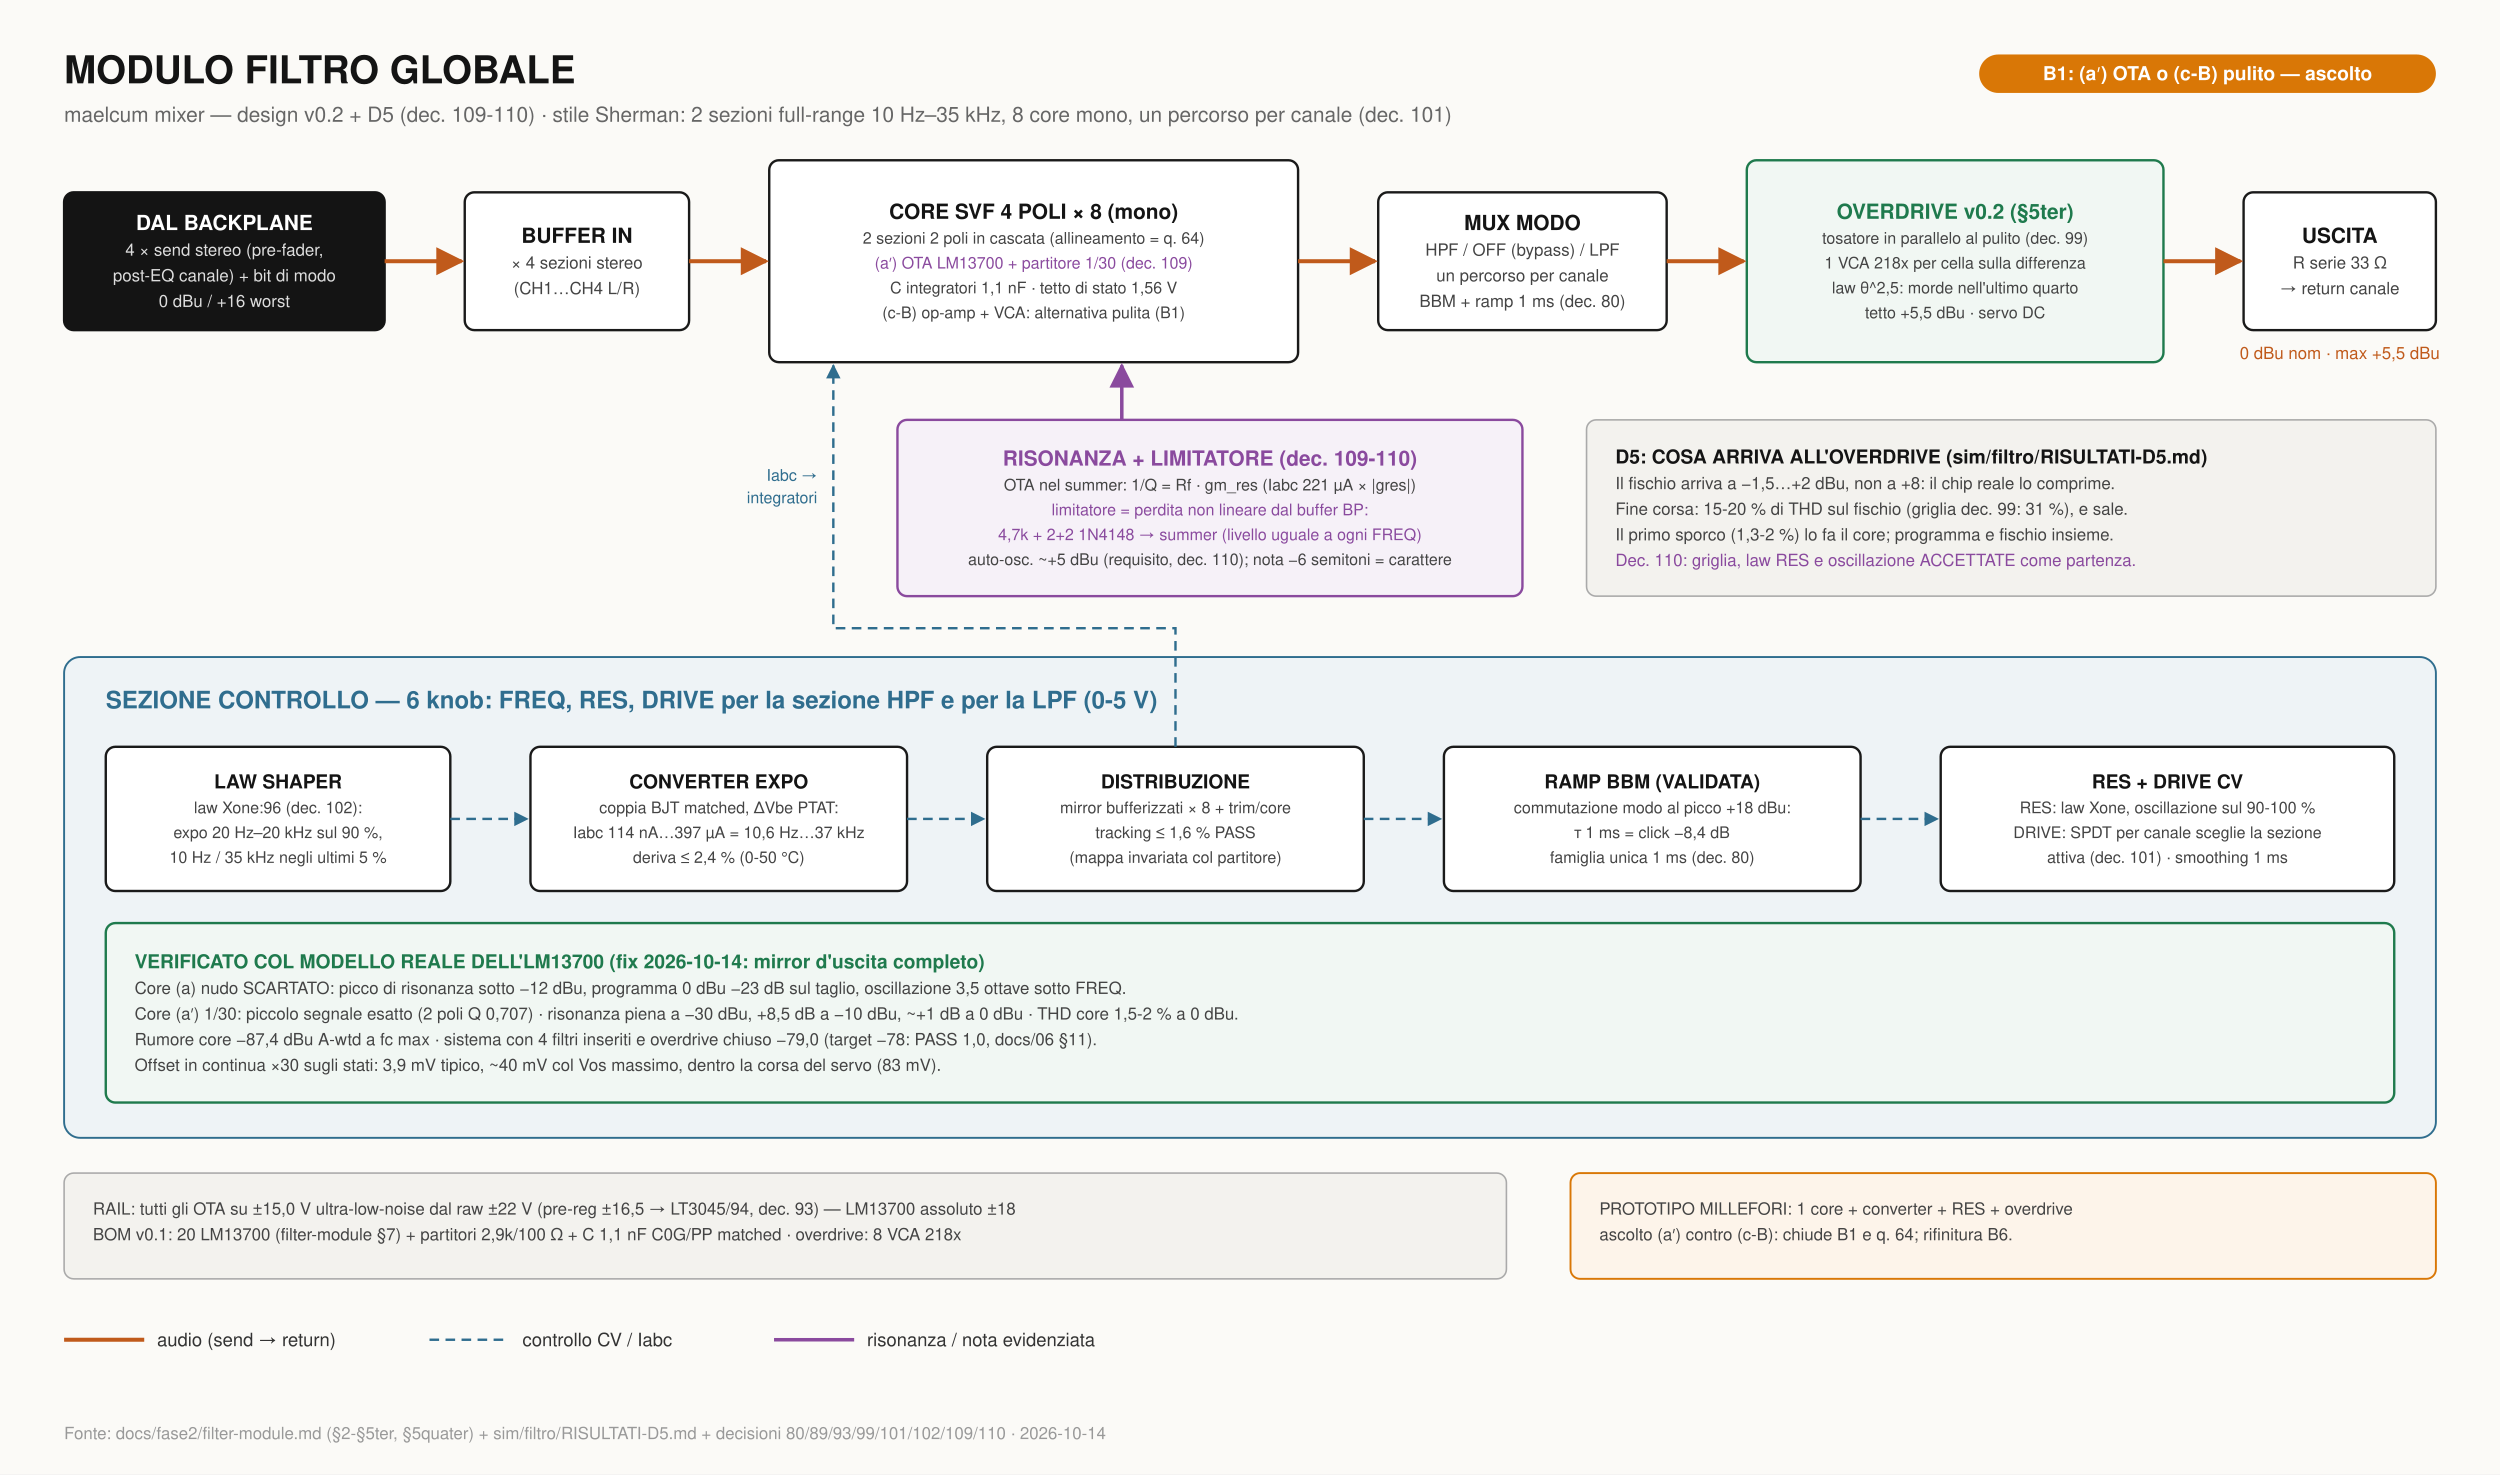
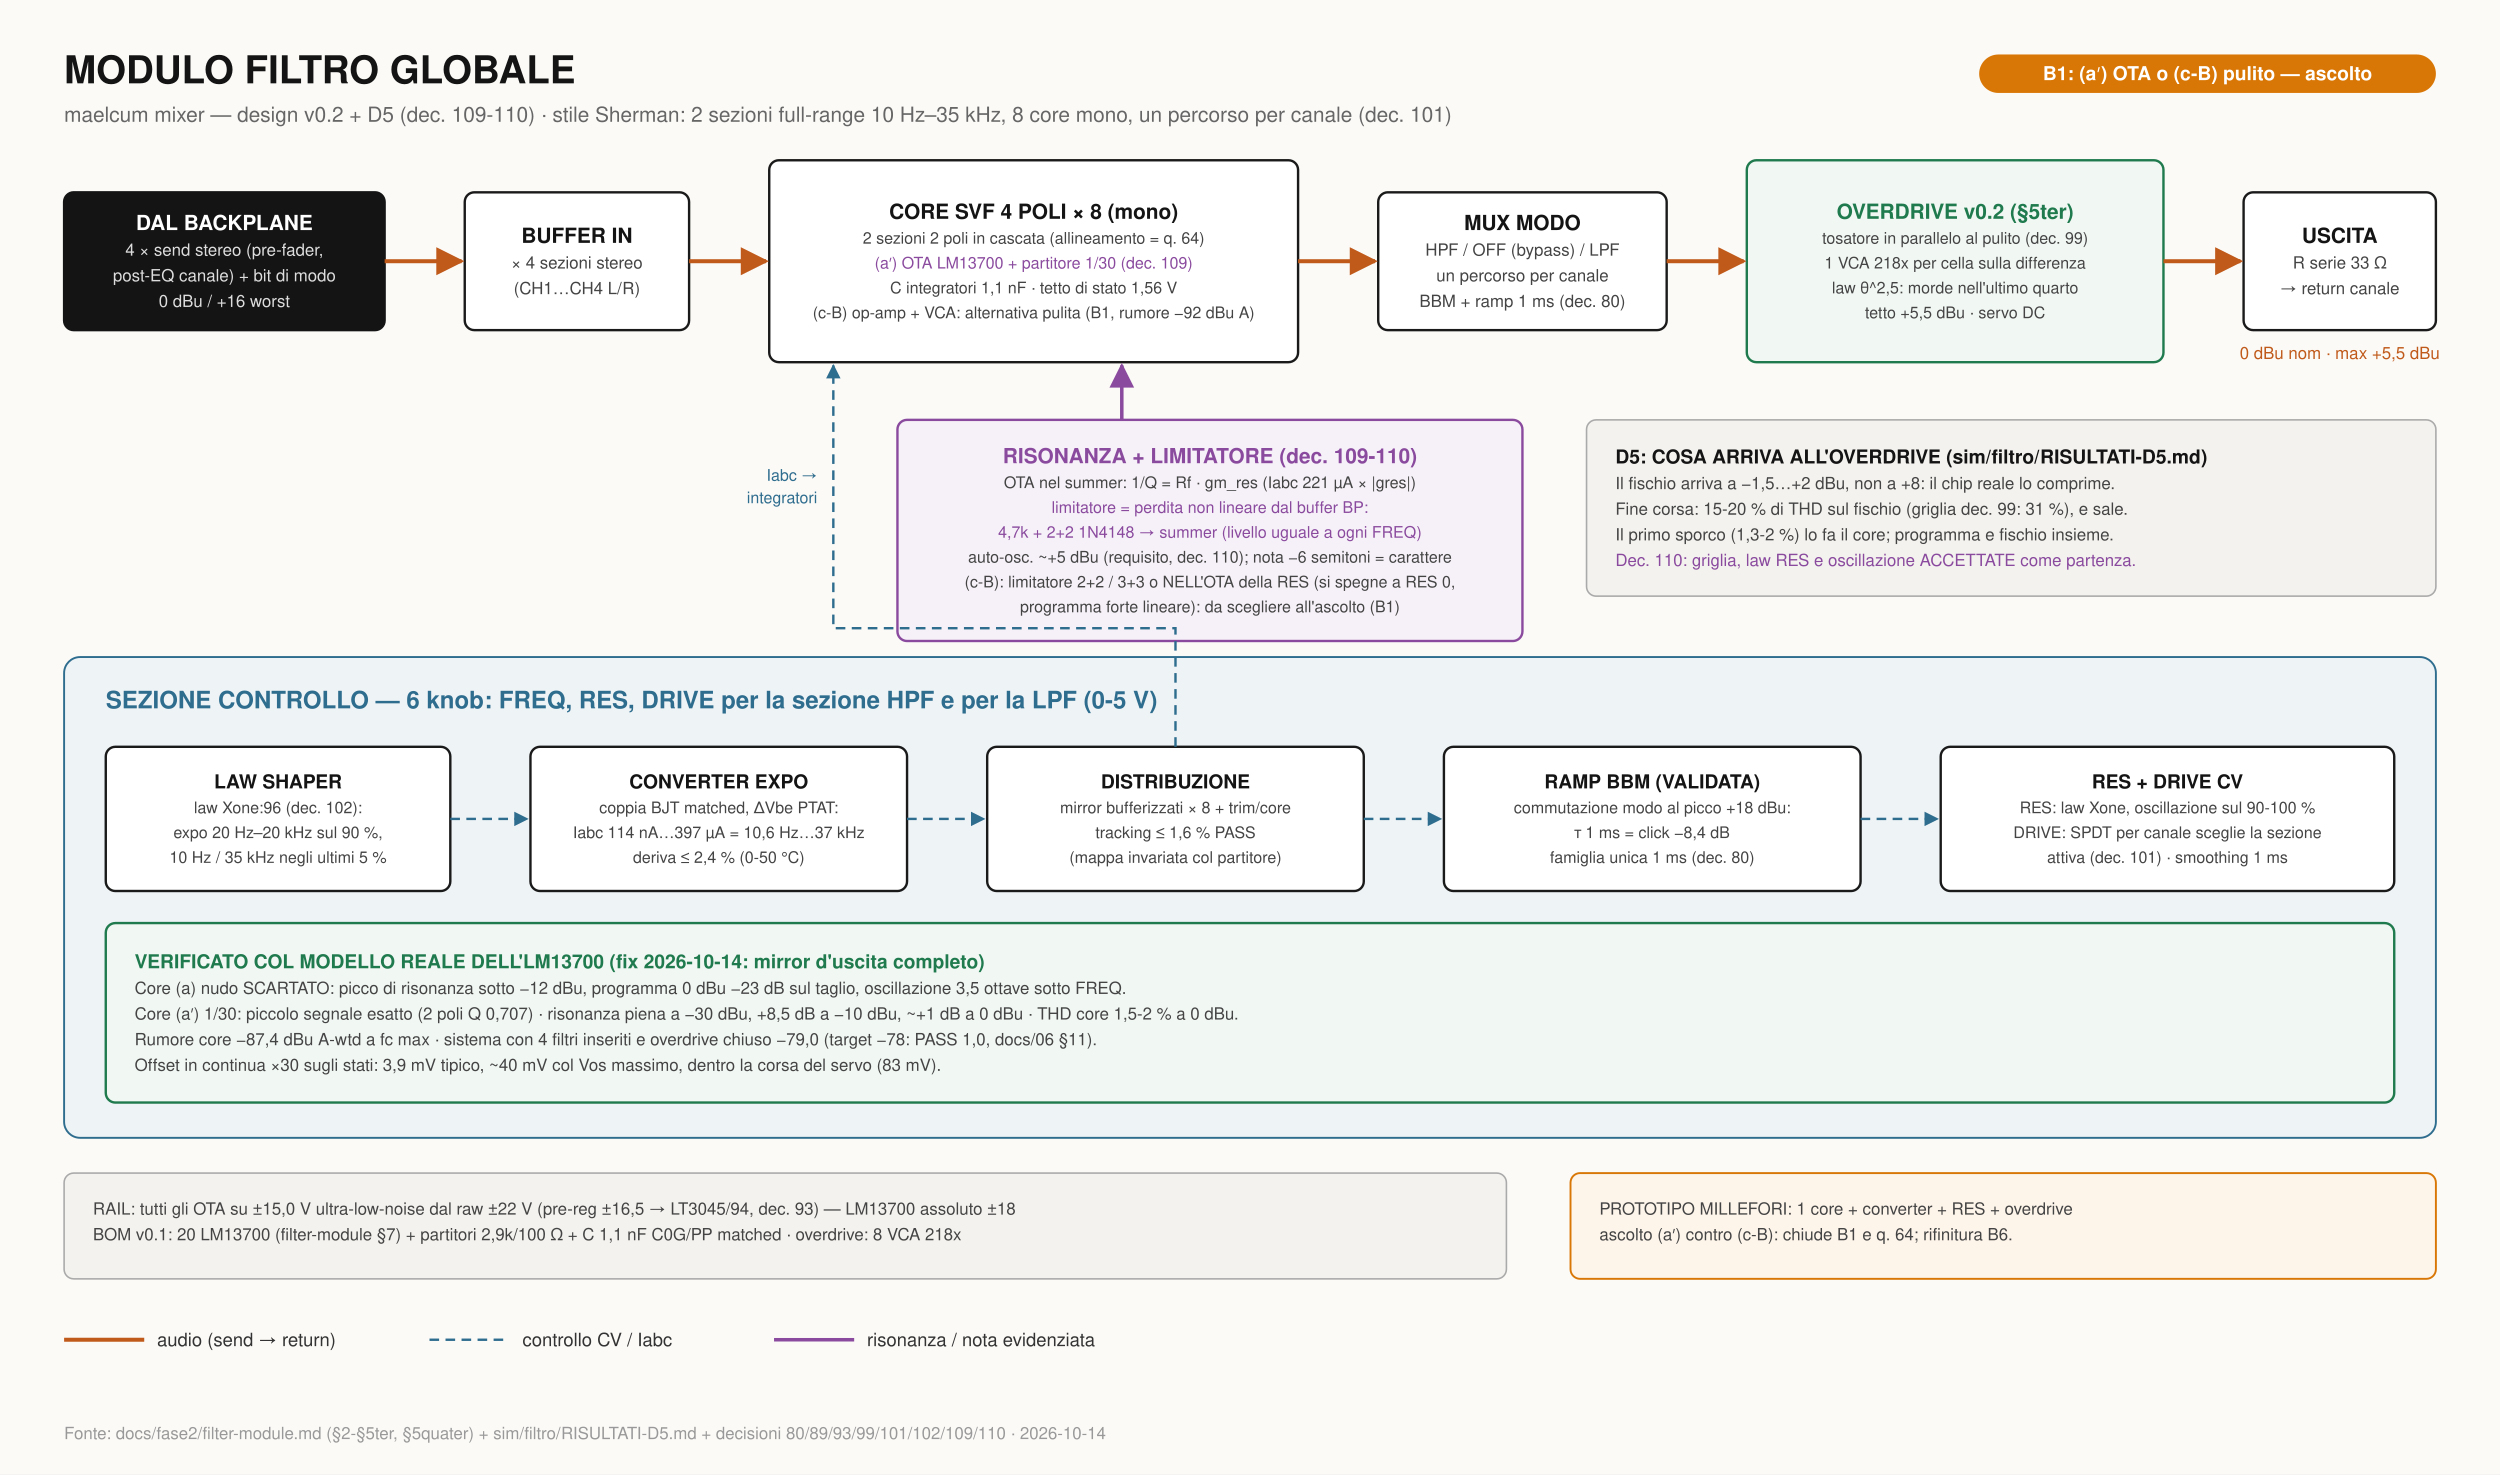
<svg xmlns="http://www.w3.org/2000/svg" viewBox="0 0 1560 920" font-family="Helvetica Neue, Helvetica, Arial, sans-serif">
  <defs>
    <marker id="ar" viewBox="0 0 10 10" refX="9" refY="5" markerWidth="7" markerHeight="7" orient="auto-start-reverse">
      <path d="M0,0 L10,5 L0,10 z" fill="#C05A1B" />
    </marker>
    <marker id="arb" viewBox="0 0 10 10" refX="9" refY="5" markerWidth="7" markerHeight="7" orient="auto-start-reverse">
      <path d="M0,0 L10,5 L0,10 z" fill="#8A4A9E" />
    </marker>
    <marker id="arw" viewBox="0 0 10 10" refX="9" refY="5" markerWidth="6" markerHeight="6" orient="auto-start-reverse">
      <path d="M0,0 L10,5 L0,10 z" fill="#2F6D8E" />
    </marker>
    <marker id="ark" viewBox="0 0 10 10" refX="9" refY="5" markerWidth="7" markerHeight="7" orient="auto-start-reverse">
      <path d="M0,0 L10,5 L0,10 z" fill="#333" />
    </marker>
  </defs>
  <rect width="1560" height="920" fill="#FBFAF7" />
  <text x="40" y="52" font-size="24" font-weight="700" fill="#141414">MODULO FILTRO GLOBALE</text>
  <text x="40" y="76" font-size="13" fill="#666">maelcum mixer — design v0.2 + D5 (dec. 109-110) · stile Sherman: 2 sezioni full-range 10 Hz–35 kHz, 8 core mono, un percorso per canale (dec. 101)</text>
  <rect x="1235" y="34" width="285" height="24" rx="12" fill="#D97706" />
  <text x="1377.5" y="50" font-size="12" font-weight="600" fill="#fff" text-anchor="middle">B1: (a′) OTA o (c-B) pulito — ascolto</text>
  <rect x="40" y="120" width="200" height="86" rx="6" fill="#141414" stroke="#141414" stroke-width="1.5" />
  <text x="140" y="143.55" font-size="13" font-weight="700" fill="#fff" text-anchor="middle">DAL BACKPLANE</text>
  <text x="140" y="159.55" font-size="10.5" fill="#ddd" text-anchor="middle">4 × send stereo (pre-fader,</text>
  <text x="140" y="175.55" font-size="10.5" fill="#ddd" text-anchor="middle">post-EQ canale) + bit di modo</text>
  <text x="140" y="191.55" font-size="10.5" fill="#ddd" text-anchor="middle">0 dBu / +16 worst</text>
  <rect x="290" y="120" width="140" height="86" rx="6" fill="#fff" stroke="#1A1A1A" stroke-width="1.5" />
  <text x="360" y="151.55" font-size="13" font-weight="700" fill="#141414" text-anchor="middle">BUFFER IN</text>
  <text x="360" y="167.55" font-size="10.5" fill="#444" text-anchor="middle">× 4 sezioni stereo</text>
  <text x="360" y="183.55" font-size="10.5" fill="#444" text-anchor="middle">(CH1…CH4 L/R)</text>
  <rect x="480" y="100" width="330" height="126" rx="6" fill="#fff" stroke="#1A1A1A" stroke-width="1.5" />
  <text x="645" y="136.55" font-size="13" font-weight="700" fill="#141414" text-anchor="middle">CORE SVF 4 POLI × 8 (mono)</text>
  <text x="645" y="152.05" font-size="10" fill="#444" text-anchor="middle">2 sezioni 2 poli in cascata (allineamento = q. 64)</text>
  <text x="645" y="167.55" font-size="10" fill="#8A4A9E" text-anchor="middle">(a′) OTA LM13700 + partitore 1/30 (dec. 109)</text>
  <text x="645" y="183.05" font-size="10" fill="#444" text-anchor="middle">C integratori 1,1 nF · tetto di stato 1,56 V</text>
-   <text x="645" y="198.55" font-size="10" fill="#444" text-anchor="middle">(c-B) op-amp + VCA: alternativa pulita (B1)</text>
+   <text x="645" y="198.55" font-size="10" fill="#444" text-anchor="middle">(c-B) op-amp + VCA: alternativa pulita (B1, rumore −92 dBu A)</text>
  <rect x="860" y="120" width="180" height="86" rx="6" fill="#fff" stroke="#1A1A1A" stroke-width="1.5" />
  <text x="950" y="143.55" font-size="13" font-weight="700" fill="#141414" text-anchor="middle">MUX MODO</text>
  <text x="950" y="159.55" font-size="10.5" fill="#444" text-anchor="middle">HPF / OFF (bypass) / LPF</text>
  <text x="950" y="175.55" font-size="10.5" fill="#444" text-anchor="middle">un percorso per canale</text>
  <text x="950" y="191.55" font-size="10.5" fill="#444" text-anchor="middle">BBM + ramp 1 ms (dec. 80)</text>
  <rect x="1090" y="100" width="260" height="126" rx="6" fill="#F1F7F3" stroke="#1F7A4D" stroke-width="1.5" />
  <text x="1220" y="136.55" font-size="13" font-weight="700" fill="#1F7A4D" text-anchor="middle">OVERDRIVE v0.2 (§5ter)</text>
  <text x="1220" y="152.05" font-size="10" fill="#444" text-anchor="middle">tosatore in parallelo al pulito (dec. 99)</text>
  <text x="1220" y="167.55" font-size="10" fill="#444" text-anchor="middle">1 VCA 218x per cella sulla differenza</text>
  <text x="1220" y="183.05" font-size="10" fill="#444" text-anchor="middle">law θ^2,5: morde nell'ultimo quarto</text>
  <text x="1220" y="198.55" font-size="10" fill="#444" text-anchor="middle">tetto +5,5 dBu · servo DC</text>
  <rect x="1400" y="120" width="120" height="86" rx="6" fill="#fff" stroke="#1A1A1A" stroke-width="1.5" />
  <text x="1460" y="151.55" font-size="13" font-weight="700" fill="#141414" text-anchor="middle">USCITA</text>
  <text x="1460" y="167.55" font-size="10.5" fill="#444" text-anchor="middle">R serie 33 Ω</text>
  <text x="1460" y="183.55" font-size="10.5" fill="#444" text-anchor="middle">→ return canale</text>
  <path d="M 240 163 L 288 163" stroke="#C05A1B" stroke-width="2.5" fill="none" marker-end="url(#ar)" />
  <path d="M 430 163 L 478 163" stroke="#C05A1B" stroke-width="2.5" fill="none" marker-end="url(#ar)" />
  <path d="M 810 163 L 858 163" stroke="#C05A1B" stroke-width="2.5" fill="none" marker-end="url(#ar)" />
  <path d="M 1040 163 L 1088 163" stroke="#C05A1B" stroke-width="2.5" fill="none" marker-end="url(#ar)" />
  <path d="M 1350 163 L 1398 163" stroke="#C05A1B" stroke-width="2.5" fill="none" marker-end="url(#ar)" />
  <text x="1460" y="224" font-size="10.5" fill="#C05A1B" text-anchor="middle">0 dBu nom · max +5,5 dBu</text>
-   <rect x="560" y="262" width="390" height="110" rx="6" fill="#F6F1F8" stroke="#8A4A9E" stroke-width="1.5" />
-   <text x="755" y="290.55" font-size="13" font-weight="700" fill="#8A4A9E" text-anchor="middle">RISONANZA + LIMITATORE (dec. 109-110)</text>
-   <text x="755" y="306.05" font-size="10" fill="#444" text-anchor="middle">OTA nel summer: 1/Q = Rf · gm_res (Iabc 221 µA × |gres|)</text>
-   <text x="755" y="321.55" font-size="10" fill="#8A4A9E" text-anchor="middle">limitatore = perdita non lineare dal buffer BP:</text>
-   <text x="755" y="337.05" font-size="10" fill="#8A4A9E" text-anchor="middle">4,7k + 2+2 1N4148 → summer (livello uguale a ogni FREQ)</text>
-   <text x="755" y="352.55" font-size="10" fill="#444" text-anchor="middle">auto-osc. ~+5 dBu (requisito, dec. 110); nota −6 semitoni = carattere</text>
+   <rect x="560" y="262" width="390" height="138" rx="6" fill="#F6F1F8" stroke="#8A4A9E" stroke-width="1.5" />
+   <text x="755" y="289.05" font-size="13" font-weight="700" fill="#8A4A9E" text-anchor="middle">RISONANZA + LIMITATORE (dec. 109-110)</text>
+   <text x="755" y="304.55" font-size="10" fill="#444" text-anchor="middle">OTA nel summer: 1/Q = Rf · gm_res (Iabc 221 µA × |gres|)</text>
+   <text x="755" y="320.05" font-size="10" fill="#8A4A9E" text-anchor="middle">limitatore = perdita non lineare dal buffer BP:</text>
+   <text x="755" y="335.55" font-size="10" fill="#8A4A9E" text-anchor="middle">4,7k + 2+2 1N4148 → summer (livello uguale a ogni FREQ)</text>
+   <text x="755" y="351.05" font-size="10" fill="#444" text-anchor="middle">auto-osc. ~+5 dBu (requisito, dec. 110); nota −6 semitoni = carattere</text>
+   <text x="755" y="366.55" font-size="10" fill="#444" text-anchor="middle">(c-B): limitatore 2+2 / 3+3 o NELL'OTA della RES (si spegne a RES 0,</text>
+   <text x="755" y="382.05" font-size="10" fill="#444" text-anchor="middle">programma forte lineare): da scegliere all'ascolto (B1)</text>
  <path d="M 700 262 L 700 228" stroke="#8A4A9E" stroke-width="2.2" fill="none" marker-end="url(#arb)" />
  <rect x="990" y="262" width="530" height="110" rx="6" fill="#F3F2EE" stroke="#AAA" stroke-width="1" />
  <text x="1008" y="289.2" font-size="12" font-weight="700" fill="#141414">D5: COSA ARRIVA ALL'OVERDRIVE (sim/filtro/RISULTATI-D5.md)</text>
  <text x="1008" y="305.2" font-size="10.5" fill="#444">Il fischio arriva a −1,5…+2 dBu, non a +8: il chip reale lo comprime.</text>
  <text x="1008" y="321.2" font-size="10.5" fill="#444">Fine corsa: 15-20 % di THD sul fischio (griglia dec. 99: 31 %), e sale.</text>
  <text x="1008" y="337.2" font-size="10.5" fill="#444">Il primo sporco (1,3-2 %) lo fa il core; programma e fischio insieme.</text>
  <text x="1008" y="353.2" font-size="10.5" fill="#8A4A9E">Dec. 110: griglia, law RES e oscillazione ACCETTATE come partenza.</text>
  <rect x="40" y="410" width="1480" height="300" rx="10" fill="#EEF3F6" stroke="#2F6D8E" stroke-width="1.2" />
  <text x="66" y="442" font-size="15" font-weight="700" fill="#2F6D8E">SEZIONE CONTROLLO — 6 knob: FREQ, RES, DRIVE per la sezione HPF e per la LPF (0-5 V)</text>
  <rect x="66" y="466" width="215" height="90" rx="6" fill="#fff" stroke="#1A1A1A" stroke-width="1.5" />
  <text x="173.5" y="491.95" font-size="12" font-weight="700" fill="#141414" text-anchor="middle">LAW SHAPER</text>
  <text x="173.5" y="507.45" font-size="10" fill="#444" text-anchor="middle">law Xone:96 (dec. 102):</text>
  <text x="173.5" y="522.95" font-size="10" fill="#444" text-anchor="middle">expo 20 Hz–20 kHz sul 90 %,</text>
  <text x="173.5" y="538.45" font-size="10" fill="#444" text-anchor="middle">10 Hz / 35 kHz negli ultimi 5 %</text>
  <rect x="331" y="466" width="235" height="90" rx="6" fill="#fff" stroke="#1A1A1A" stroke-width="1.5" />
  <text x="448.5" y="491.95" font-size="12" font-weight="700" fill="#141414" text-anchor="middle">CONVERTER EXPO</text>
  <text x="448.5" y="507.45" font-size="10" fill="#444" text-anchor="middle">coppia BJT matched, ΔVbe PTAT:</text>
  <text x="448.5" y="522.95" font-size="10" fill="#444" text-anchor="middle">Iabc 114 nA…397 µA = 10,6 Hz…37 kHz</text>
  <text x="448.5" y="538.45" font-size="10" fill="#444" text-anchor="middle">deriva ≤ 2,4 % (0-50 °C)</text>
  <rect x="616" y="466" width="235" height="90" rx="6" fill="#fff" stroke="#1A1A1A" stroke-width="1.5" />
  <text x="733.5" y="491.95" font-size="12" font-weight="700" fill="#141414" text-anchor="middle">DISTRIBUZIONE</text>
  <text x="733.5" y="507.45" font-size="10" fill="#444" text-anchor="middle">mirror bufferizzati × 8 + trim/core</text>
  <text x="733.5" y="522.95" font-size="10" fill="#444" text-anchor="middle">tracking ≤ 1,6 % PASS</text>
  <text x="733.5" y="538.45" font-size="10" fill="#444" text-anchor="middle">(mappa invariata col partitore)</text>
  <rect x="901" y="466" width="260" height="90" rx="6" fill="#fff" stroke="#1A1A1A" stroke-width="1.5" />
  <text x="1031" y="491.95" font-size="12" font-weight="700" fill="#141414" text-anchor="middle">RAMP BBM (VALIDATA)</text>
  <text x="1031" y="507.45" font-size="10" fill="#444" text-anchor="middle">commutazione modo al picco +18 dBu:</text>
  <text x="1031" y="522.95" font-size="10" fill="#444" text-anchor="middle">τ 1 ms = click −8,4 dB</text>
  <text x="1031" y="538.45" font-size="10" fill="#444" text-anchor="middle">famiglia unica 1 ms (dec. 80)</text>
  <rect x="1211" y="466" width="283" height="90" rx="6" fill="#fff" stroke="#1A1A1A" stroke-width="1.5" />
  <text x="1352.5" y="491.95" font-size="12" font-weight="700" fill="#141414" text-anchor="middle">RES + DRIVE CV</text>
  <text x="1352.5" y="507.45" font-size="10" fill="#444" text-anchor="middle">RES: law Xone, oscillazione sul 90-100 %</text>
  <text x="1352.5" y="522.95" font-size="10" fill="#444" text-anchor="middle">DRIVE: SPDT per canale sceglie la sezione</text>
  <text x="1352.5" y="538.45" font-size="10" fill="#444" text-anchor="middle">attiva (dec. 101) · smoothing 1 ms</text>
  <path d="M 281 511 L 329 511" stroke="#2F6D8E" stroke-width="1.5" fill="none" stroke-dasharray="6 4" marker-end="url(#arw)" />
  <path d="M 566 511 L 614 511" stroke="#2F6D8E" stroke-width="1.5" fill="none" stroke-dasharray="6 4" marker-end="url(#arw)" />
  <path d="M 851 511 L 899 511" stroke="#2F6D8E" stroke-width="1.5" fill="none" stroke-dasharray="6 4" marker-end="url(#arw)" />
  <path d="M 1161 511 L 1209 511" stroke="#2F6D8E" stroke-width="1.5" fill="none" stroke-dasharray="6 4" marker-end="url(#arw)" />
  <path d="M 733.5 466 L 733.5 392 L 520 392 L 520 228" stroke="#2F6D8E" stroke-width="1.5" fill="none" stroke-dasharray="6 4" marker-end="url(#arw)" />
  <text x="510" y="300" font-size="10" fill="#2F6D8E" text-anchor="end">Iabc →</text>
  <text x="510" y="314" font-size="10" fill="#2F6D8E" text-anchor="end">integratori</text>
  <rect x="66" y="576" width="1428" height="112" rx="6" fill="#F1F7F3" stroke="#1F7A4D" stroke-width="1.5" />
  <text x="84" y="604.2" font-size="12" font-weight="700" fill="#1F7A4D">VERIFICATO COL MODELLO REALE DELL'LM13700 (fix 2026-10-14: mirror d'uscita completo)</text>
  <text x="84" y="620.2" font-size="10.5" fill="#444">Core (a) nudo SCARTATO: picco di risonanza sotto −12 dBu, programma 0 dBu −23 dB sul taglio, oscillazione 3,5 ottave sotto FREQ.</text>
  <text x="84" y="636.2" font-size="10.5" fill="#444">Core (a′) 1/30: piccolo segnale esatto (2 poli Q 0,707) · risonanza piena a −30 dBu, +8,5 dB a −10 dBu, ~+1 dB a 0 dBu · THD core 1,5-2 % a 0 dBu.</text>
  <text x="84" y="652.2" font-size="10.5" fill="#444">Rumore core −87,4 dBu A-wtd a fc max · sistema con 4 filtri inseriti e overdrive chiuso −79,0 (target −78: PASS 1,0, docs/06 §11).</text>
  <text x="84" y="668.2" font-size="10.5" fill="#444">Offset in continua ×30 sugli stati: 3,9 mV tipico, ~40 mV col Vos massimo, dentro la corsa del servo (83 mV).</text>
  <rect x="40" y="732" width="900" height="66" rx="6" fill="#F3F2EE" stroke="#AAA" stroke-width="1" />
  <text x="58" y="757.925" font-size="10.5" fill="#444">RAIL: tutti gli OTA su ±15,0 V ultra-low-noise dal raw ±22 V (pre-reg ±16,5 → LT3045/94, dec. 93) — LM13700 assoluto ±18</text>
  <text x="58" y="773.925" font-size="10.5" fill="#444">BOM v0.1: 20 LM13700 (filter-module §7) + partitori 2,9k/100 Ω + C 1,1 nF C0G/PP matched · overdrive: 8 VCA 218x</text>
  <rect x="980" y="732" width="540" height="66" rx="6" fill="#FDF4EA" stroke="#D97706" stroke-width="1.2" />
  <text x="998" y="757.925" font-size="10.5" fill="#444">PROTOTIPO MILLEFORI: 1 core + converter + RES + overdrive</text>
  <text x="998" y="773.925" font-size="10.5" fill="#444">ascolto (a′) contro (c-B): chiude B1 e q. 64; rifinitura B6.</text>
  <path d="M 40 836 L 90 836" stroke="#C05A1B" stroke-width="2.5" />
  <text x="98" y="840" font-size="11.5" fill="#333">audio (send → return)</text>
  <path d="M 268 836 L 318 836" stroke="#2F6D8E" stroke-width="1.5" stroke-dasharray="6 4" />
  <text x="326" y="840" font-size="11.5" fill="#333">controllo CV / Iabc</text>
  <path d="M 483 836 L 533 836" stroke="#8A4A9E" stroke-width="2.2" />
  <text x="541" y="840" font-size="11.5" fill="#333">risonanza / nota evidenziata</text>
  <text x="40" y="898" font-size="10.5" fill="#999">Fonte: docs/fase2/filter-module.md (§2-§5ter, §5quater) + sim/filtro/RISULTATI-D5.md + decisioni 80/89/93/99/101/102/109/110 · 2026-10-14</text>
</svg>
